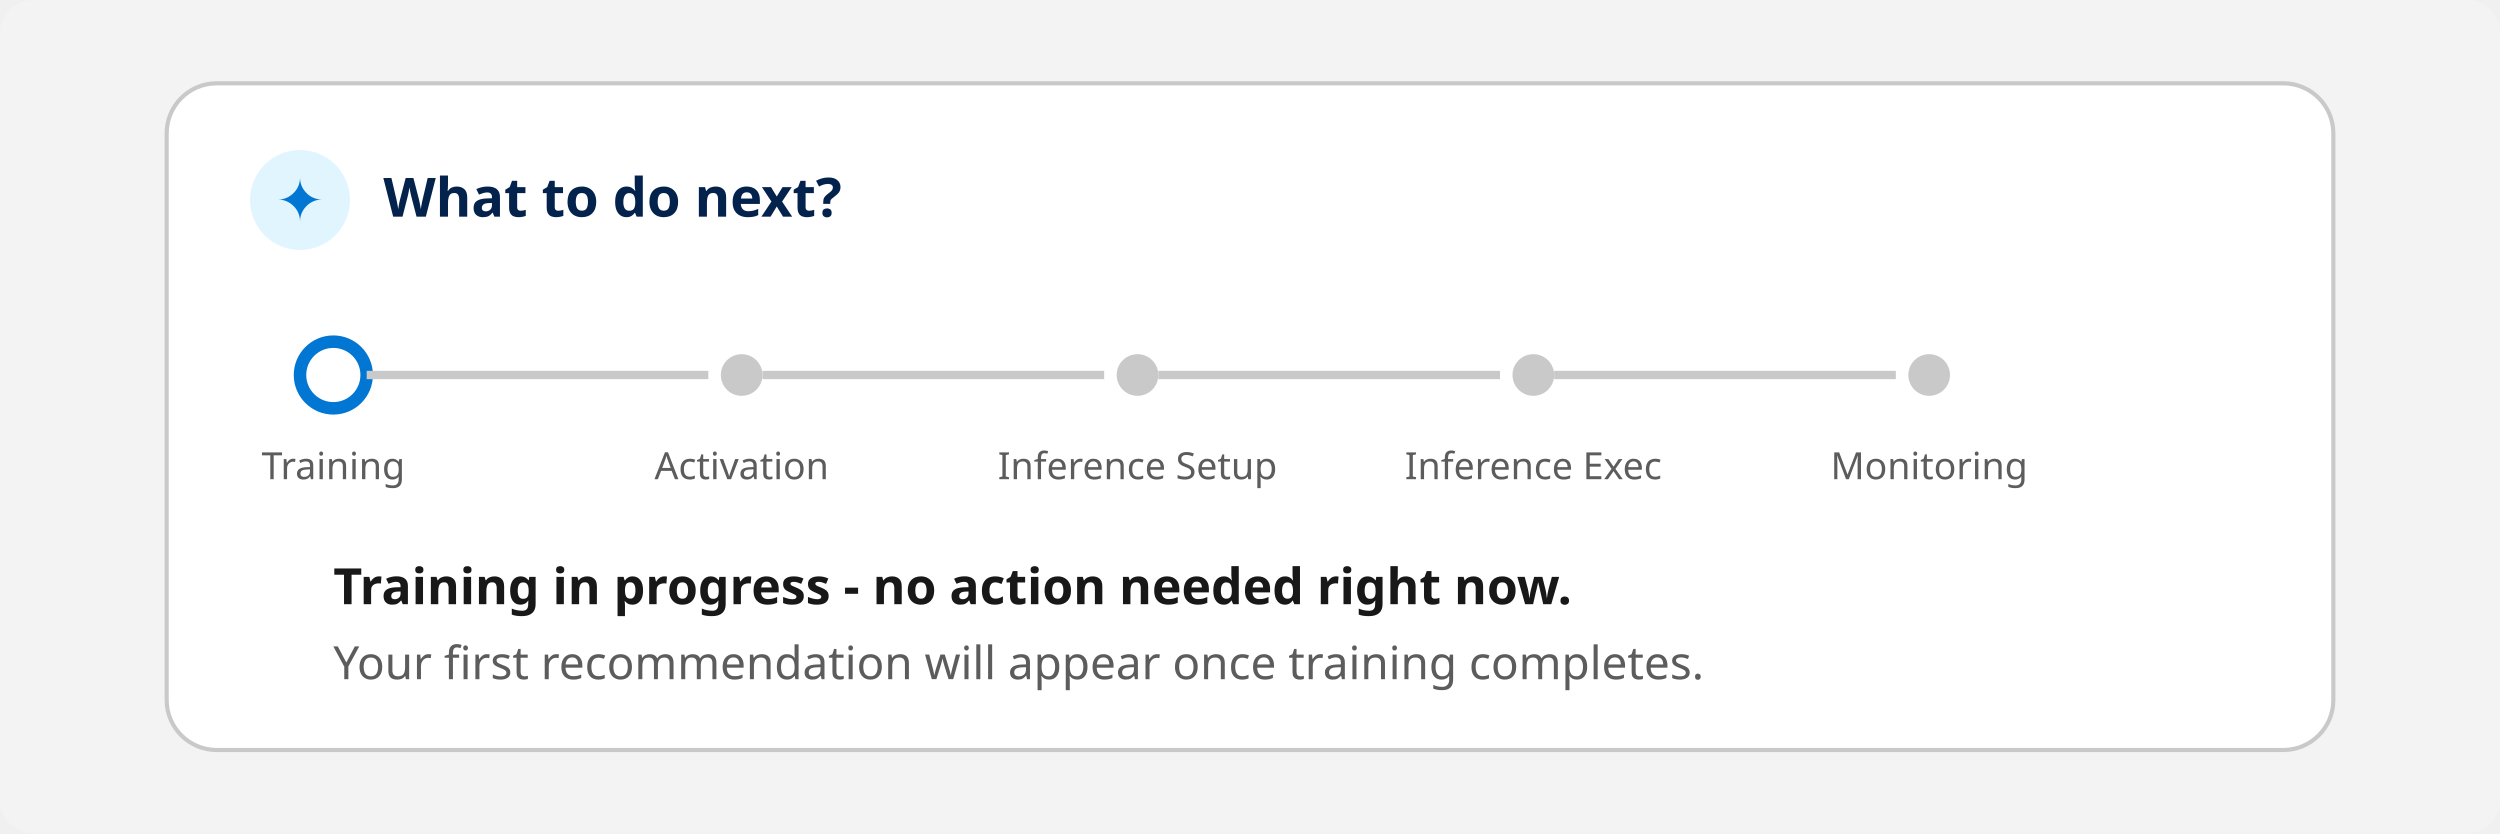
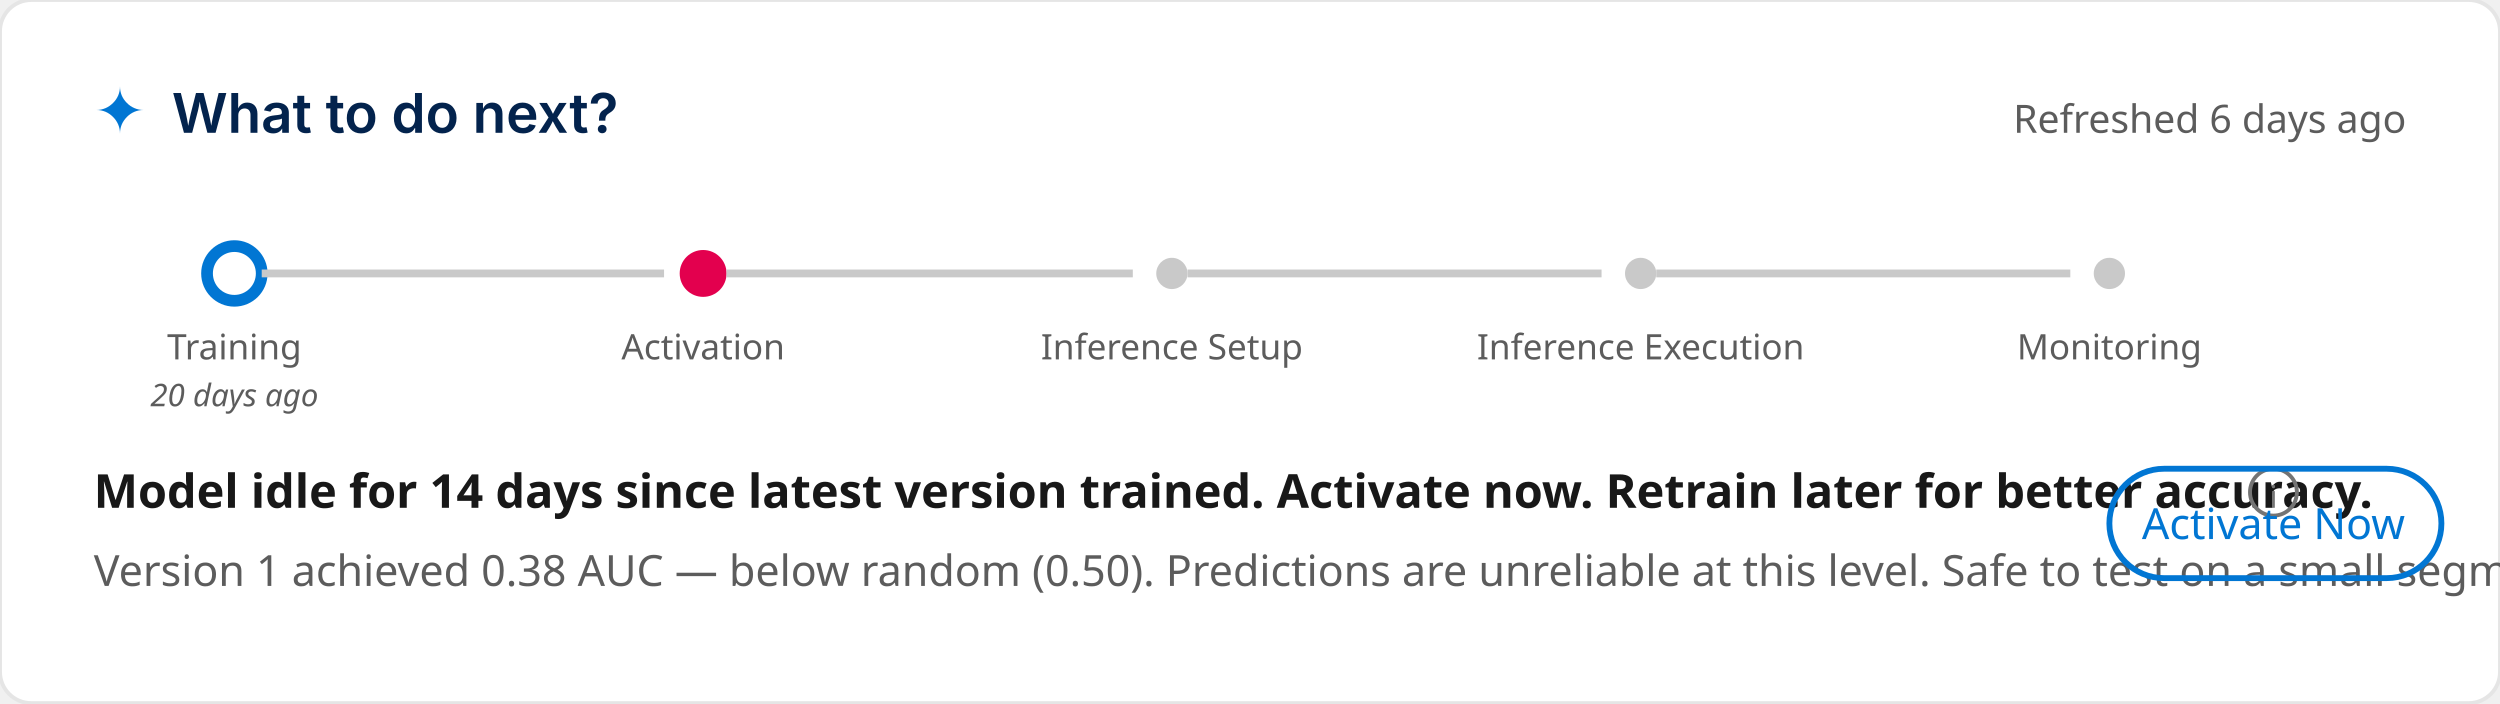
- <svg xmlns="http://www.w3.org/2000/svg" viewBox="0 0 600 200" fill="none">
-   <rect width="600" height="200" rx="8" fill="#f3f3f3" />
-   <rect x="40" y="20" width="520" height="160" rx="12" fill="white" stroke="#c9c9c9" stroke-width="1" />
-   <circle cx="72" cy="48" r="12" fill="#e1f5fe" />
-   <text x="72" y="53" text-anchor="middle" font-family="system-ui" font-size="14" fill="#0176d3">✦</text>
-   <text x="92" y="52" font-family="system-ui" font-size="13" font-weight="600" fill="#03234d">What to do next?</text>
-   <circle cx="80" cy="90" r="8" fill="none" stroke="#0176d3" stroke-width="3" />
-   <line x1="88" y1="90" x2="170" y2="90" stroke="#c9c9c9" stroke-width="2" />
-   <circle cx="178" cy="90" r="5" fill="#c9c9c9" />
-   <line x1="183" y1="90" x2="265" y2="90" stroke="#c9c9c9" stroke-width="2" />
-   <circle cx="273" cy="90" r="5" fill="#c9c9c9" />
-   <line x1="278" y1="90" x2="360" y2="90" stroke="#c9c9c9" stroke-width="2" />
-   <circle cx="368" cy="90" r="5" fill="#c9c9c9" />
-   <line x1="373" y1="90" x2="455" y2="90" stroke="#c9c9c9" stroke-width="2" />
-   <circle cx="463" cy="90" r="5" fill="#c9c9c9" />
-   <text x="80" y="115" text-anchor="middle" font-family="system-ui" font-size="9" fill="#5c5c5c">Training</text>
-   <text x="178" y="115" text-anchor="middle" font-family="system-ui" font-size="9" fill="#5c5c5c">Activation</text>
-   <text x="273" y="115" text-anchor="middle" font-family="system-ui" font-size="9" fill="#5c5c5c">Inference Setup</text>
-   <text x="368" y="115" text-anchor="middle" font-family="system-ui" font-size="9" fill="#5c5c5c">Inference Exec</text>
-   <text x="463" y="115" text-anchor="middle" font-family="system-ui" font-size="9" fill="#5c5c5c">Monitoring</text>
-   <text x="80" y="145" font-family="system-ui" font-size="12" font-weight="600" fill="#181818">Training in progress - no action needed right now.</text>
-   <text x="80" y="163" font-family="system-ui" font-size="11" fill="#5c5c5c">Your first recommendation will appear once training completes.</text>
+ <svg xmlns="http://www.w3.org/2000/svg" viewBox="0 0 640 180" fill="none">
+   <rect width="640" height="180" rx="8" fill="white" stroke="#e5e5e5" stroke-width="1" />
+   <text x="24" y="34" font-family="system-ui" font-size="16" fill="#0176d3">✦</text>
+   <text x="44" y="34" font-family="system-ui, -apple-system" font-size="14" font-weight="600" fill="#03234d">What to do next?</text>
+   <text x="616" y="34" text-anchor="end" font-family="system-ui" font-size="10" fill="#5c5c5c">Refreshed 6 days ago</text>
+   <circle cx="60" cy="70" r="7" fill="none" stroke="#0176d3" stroke-width="3" />
+   <line x1="67" y1="70" x2="170" y2="70" stroke="#c9c9c9" stroke-width="2" />
+   <circle cx="180" cy="70" r="6" fill="#e3004e" />
+   <line x1="186" y1="70" x2="290" y2="70" stroke="#c9c9c9" stroke-width="2" />
+   <circle cx="300" cy="70" r="4" fill="#c9c9c9" />
+   <line x1="304" y1="70" x2="410" y2="70" stroke="#c9c9c9" stroke-width="2" />
+   <circle cx="420" cy="70" r="4" fill="#c9c9c9" />
+   <line x1="424" y1="70" x2="530" y2="70" stroke="#c9c9c9" stroke-width="2" />
+   <circle cx="540" cy="70" r="4" fill="#c9c9c9" />
+   <text x="60" y="92" text-anchor="middle" font-family="system-ui" font-size="9" fill="#5c5c5c">Training</text>
+   <text x="60" y="104" text-anchor="middle" font-family="system-ui" font-size="8" font-style="italic" fill="#5c5c5c">20 days ago</text>
+   <text x="180" y="92" text-anchor="middle" font-family="system-ui" font-size="9" fill="#5c5c5c">Activation</text>
+   <text x="300" y="92" text-anchor="middle" font-family="system-ui" font-size="9" fill="#5c5c5c">Inference Setup</text>
+   <text x="420" y="92" text-anchor="middle" font-family="system-ui" font-size="9" fill="#5c5c5c">Inference Execution</text>
+   <text x="540" y="92" text-anchor="middle" font-family="system-ui" font-size="9" fill="#5c5c5c">Monitoring</text>
+   <text x="24" y="130" font-family="system-ui" font-size="12" font-weight="600" fill="#181818">Model idle for 14 days since latest version trained. Activate now. Retrain later for better accuracy.</text>
+   <circle cx="582" cy="126" r="6" fill="none" stroke="#747474" stroke-width="1" />
+   <text x="582" y="130" text-anchor="middle" font-family="system-ui" font-size="8" fill="#747474">i</text>
+   <text x="24" y="150" font-family="system-ui" font-size="11" fill="#5c5c5c">Version 1 achieved 0.38 AUC — below random (0.50). Predictions are unreliable at this level. Safe to test on a small segment.</text>
+   <rect x="540" y="120" width="85" height="28" rx="14" fill="none" stroke="#0176d3" stroke-width="1.5" />
+   <text x="582" y="138" text-anchor="middle" font-family="system-ui" font-size="11" fill="#0176d3">Activate Now</text>
</svg>
